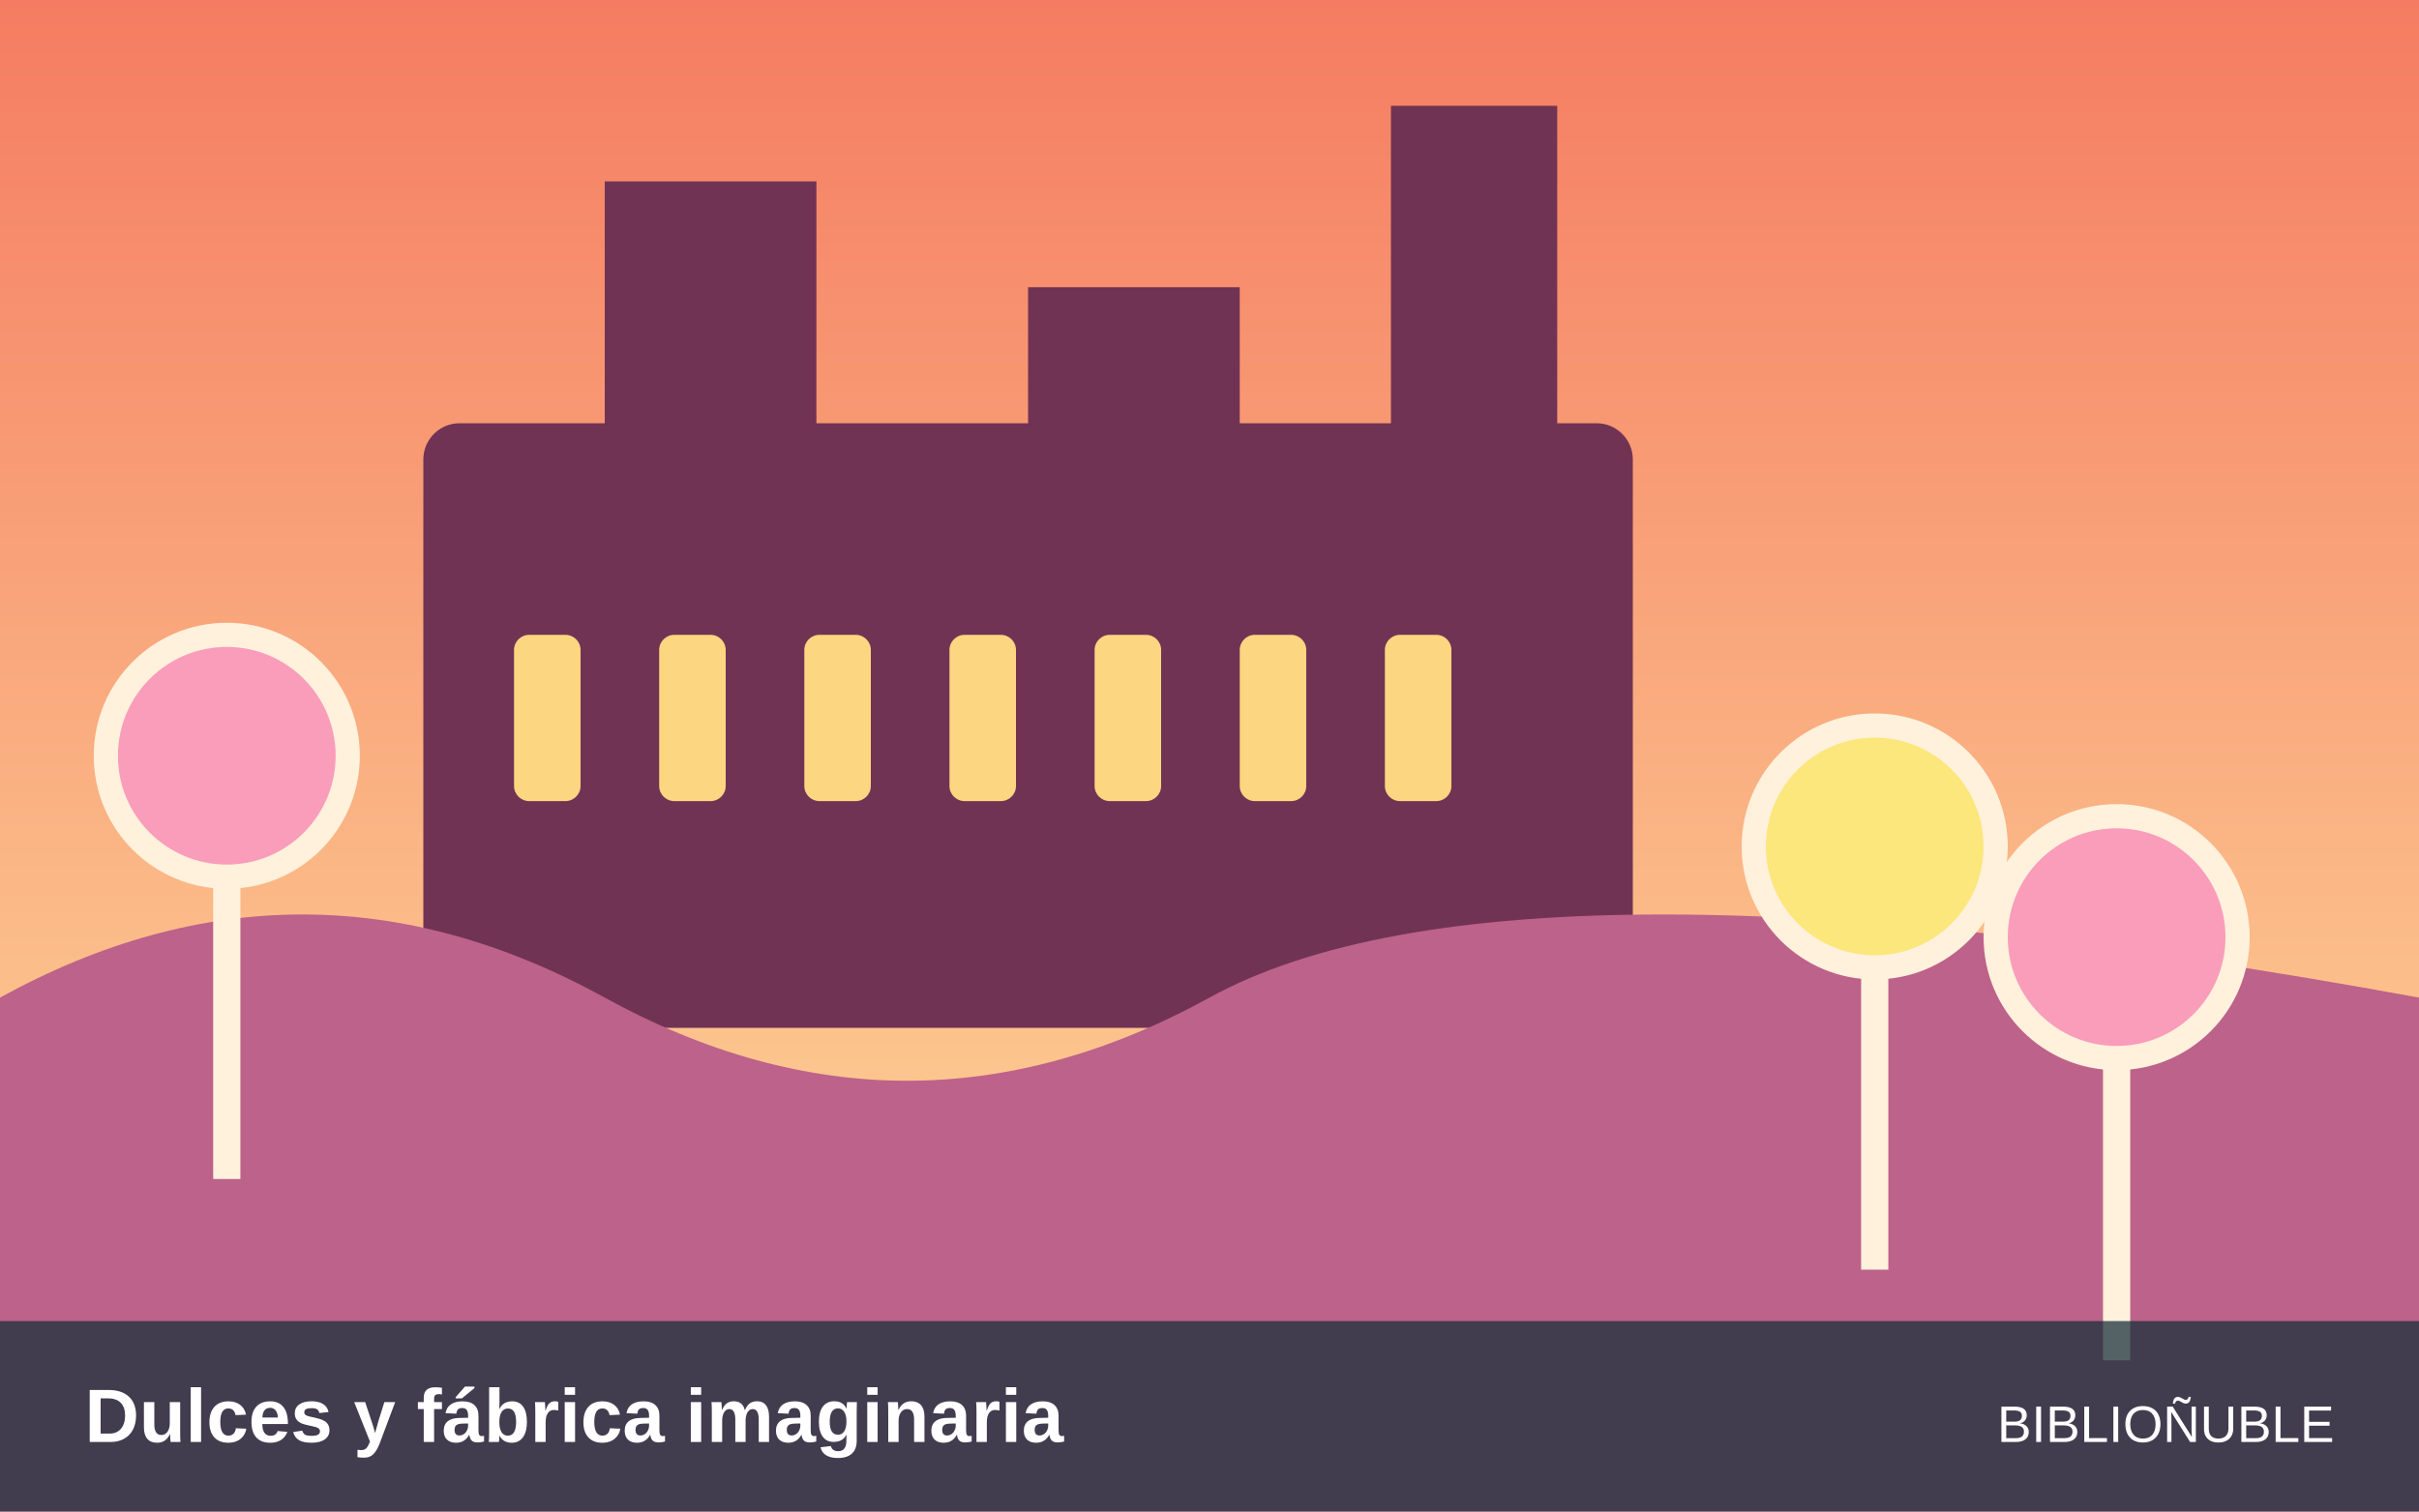
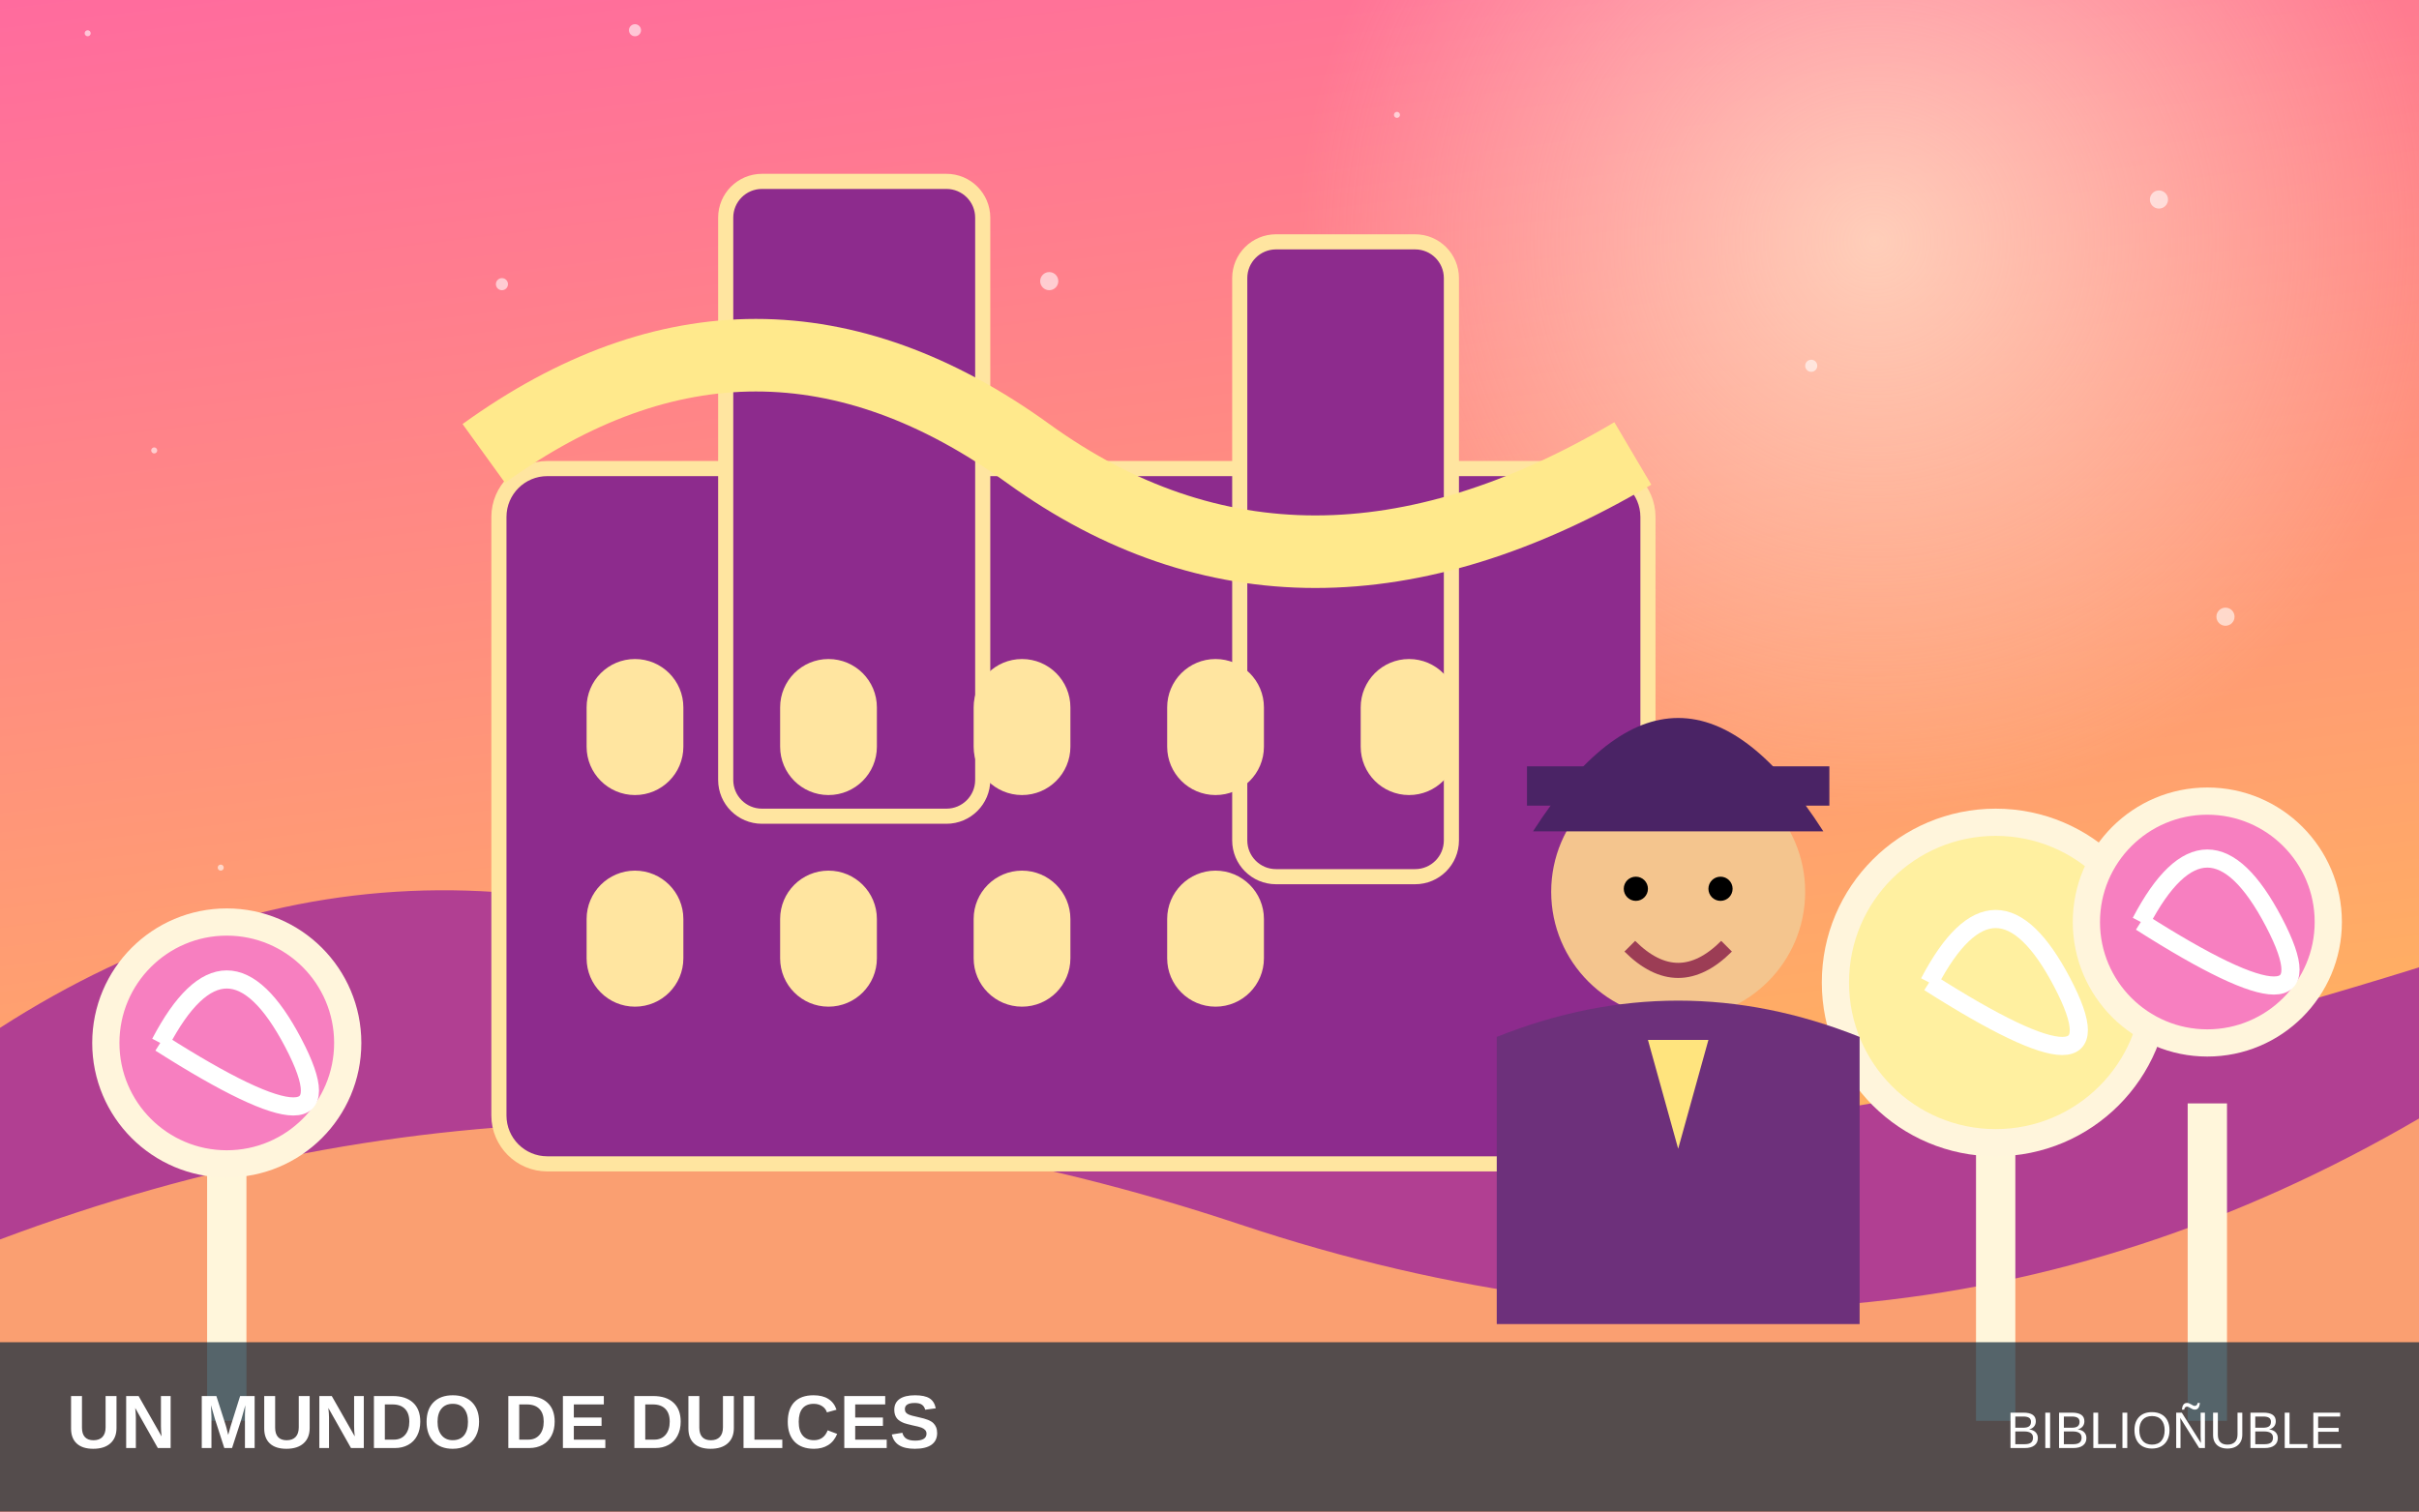
- <svg xmlns="http://www.w3.org/2000/svg" viewBox="0 0 800 500" role="img" aria-label="Dulces y fábrica imaginaria">
+ <svg xmlns="http://www.w3.org/2000/svg" viewBox="0 0 800 500" role="img" aria-label="Ilustración escolar original: UN MUNDO DE DULCES">
  <defs>
-     <linearGradient id="sky" x2="0" y2="1">
-       <stop stop-color="#f57c62" />
-       <stop offset="1" stop-color="#ffe2a0" />
+     <linearGradient id="sky" x2=".2" y2="1">
+       <stop stop-color="#ff6b9e" />
+       <stop offset="1" stop-color="#ffbd56" />
    </linearGradient>
+     <radialGradient id="light">
+       <stop stop-color="#fff6d4" stop-opacity=".65" />
+       <stop offset="1" stop-color="#fff6d4" stop-opacity="0" />
+     </radialGradient>
  </defs>
  <rect width="800" height="500" fill="url(#sky)" />
-   <g fill="#713354">
-     <rect x="140" y="140" width="400" height="200" rx="12" />
-     <rect x="200" y="60" width="70" height="140" />
-     <rect x="340" y="95" width="70" height="110" />
-     <rect x="460" y="35" width="55" height="180" />
-     <g fill="#fcd680">
-       <rect x="170" y="210" width="22" height="55" rx="5" />
-       <rect x="218" y="210" width="22" height="55" rx="5" />
-       <rect x="266" y="210" width="22" height="55" rx="5" />
-       <rect x="314" y="210" width="22" height="55" rx="5" />
-       <rect x="362" y="210" width="22" height="55" rx="5" />
-       <rect x="410" y="210" width="22" height="55" rx="5" />
-       <rect x="458" y="210" width="22" height="55" rx="5" />
-     </g>
+   <circle cx="620" cy="80" r="190" fill="url(#light)" />
+   <circle cx="29" cy="11" r="1" fill="#fff" opacity=".6" />
+   <circle cx="166" cy="94" r="2" fill="#fff" opacity=".6" />
+   <circle cx="303" cy="177" r="3" fill="#fff" opacity=".6" />
+   <circle cx="440" cy="260" r="1" fill="#fff" opacity=".6" />
+   <circle cx="577" cy="343" r="2" fill="#fff" opacity=".6" />
+   <circle cx="714" cy="66" r="3" fill="#fff" opacity=".6" />
+   <circle cx="51" cy="149" r="1" fill="#fff" opacity=".6" />
+   <circle cx="188" cy="232" r="2" fill="#fff" opacity=".6" />
+   <circle cx="325" cy="315" r="3" fill="#fff" opacity=".6" />
+   <circle cx="462" cy="38" r="1" fill="#fff" opacity=".6" />
+   <circle cx="599" cy="121" r="2" fill="#fff" opacity=".6" />
+   <circle cx="736" cy="204" r="3" fill="#fff" opacity=".6" />
+   <circle cx="73" cy="287" r="1" fill="#fff" opacity=".6" />
+   <circle cx="210" cy="10" r="2" fill="#fff" opacity=".6" />
+   <circle cx="347" cy="93" r="3" fill="#fff" opacity=".6" />
+   <circle cx="484" cy="176" r="1" fill="#fff" opacity=".6" />
+   <path d="M0 340Q140 250 300 338T800 320V500H0" fill="#b13f92" />
+   <path d="M0 410Q200 335 410 405T800 370V500H0" fill="#fa9f71" />
+   <g fill="#8d2b8d" stroke="#ffe5a0" stroke-width="5">
+     <rect x="165" y="155" width="380" height="230" rx="16" />
+     <rect x="240" y="60" width="85" height="210" rx="12" />
+     <rect x="410" y="80" width="70" height="210" rx="12" />
  </g>
-   <path d="M0 330Q100 275 200 330T400 330T800 330V500H0" fill="#bd628a" />
+   <g fill="#ffe5a0">
+     <rect x="194" y="218" width="32" height="45" rx="16" />
+     <rect x="258" y="218" width="32" height="45" rx="16" />
+     <rect x="322" y="218" width="32" height="45" rx="16" />
+     <rect x="386" y="218" width="32" height="45" rx="16" />
+     <rect x="450" y="218" width="32" height="45" rx="16" />
+     <rect x="194" y="288" width="32" height="45" rx="16" />
+     <rect x="258" y="288" width="32" height="45" rx="16" />
+     <rect x="322" y="288" width="32" height="45" rx="16" />
+     <rect x="386" y="288" width="32" height="45" rx="16" />
+   </g>
+   <path d="M160 150Q250 85 340 150T540 150" stroke="#ffe98c" stroke-width="24" fill="none" />
  <g>
-     <circle cx="75" cy="250" r="40" fill="#fa9dbb" stroke="#fff1dc" stroke-width="8" />
-     <path d="M75 290v100" stroke="#fff1dc" stroke-width="9" />
-     <circle cx="620" cy="280" r="40" fill="#fbe77c" stroke="#fff1dc" stroke-width="8" />
-     <path d="M620 320v100" stroke="#fff1dc" stroke-width="9" />
-     <circle cx="700" cy="310" r="40" fill="#fa9dbb" stroke="#fff1dc" stroke-width="8" />
-     <path d="M700 350v100" stroke="#fff1dc" stroke-width="9" />
+     <path d="M75 365V470" stroke="#fff6db" stroke-width="13" />
+     <circle cx="75" cy="345" r="40" fill="#f77fc0" stroke="#fff5dc" stroke-width="9" />
+     <path d="M53 345q22-42 44 0t-44 0" stroke="#fff" stroke-width="6" fill="none" />
+     <path d="M660 365V470" stroke="#fff6db" stroke-width="13" />
+     <circle cx="660" cy="325" r="53" fill="#fff0a0" stroke="#fff5dc" stroke-width="9" />
+     <path d="M638 325q22-42 44 0t-44 0" stroke="#fff" stroke-width="6" fill="none" />
+     <path d="M730 365V470" stroke="#fff6db" stroke-width="13" />
+     <circle cx="730" cy="305" r="40" fill="#f77fc0" stroke="#fff5dc" stroke-width="9" />
+     <path d="M708 305q22-42 44 0t-44 0" stroke="#fff" stroke-width="6" fill="none" />
  </g>
-   <rect x="0" y="437" width="800" height="63" fill="#142d39" opacity=".73" />
-   <text x="28" y="477" fill="#fff" font-size="25" font-family="Arial,sans-serif" font-weight="bold">Dulces y fábrica imaginaria</text>
-   <text x="772" y="477" fill="#fff" font-size="17" font-family="Arial,sans-serif" text-anchor="end">BIBLIOÑUBLE</text>
+   <g transform="translate(555 295)">
+     <circle cx="0" cy="0" r="42" fill="#f4c58e" />
+     <path d="M-48-20q48-75 96 0" fill="#4a2365" />
+     <path d="M-50-35h100" stroke="#4a2365" stroke-width="13" />
+     <circle cx="-14" cy="-1" r="4" />
+     <circle cx="14" cy="-1" r="4" />
+     <path d="M-16 18q16 16 32 0" fill="none" stroke="#9c3d55" stroke-width="5" />
+     <path d="M-60 48q60-24 120 0v95H-60Z" fill="#6d307b" />
+     <path d="M-10 49l10 36 10-36" fill="#ffe47e" />
+   </g>
+   <rect x="0" y="444" width="800" height="56" fill="#142c3e" opacity=".72" />
+   <text x="22" y="479" font-size="25" font-weight="bold" fill="#fff" font-family="Verdana,Arial,sans-serif">UN MUNDO DE DULCES</text>
+   <text x="775" y="479" font-size="17" fill="#fff" font-family="Arial,sans-serif" text-anchor="end">BIBLIOÑUBLE</text>
</svg>
